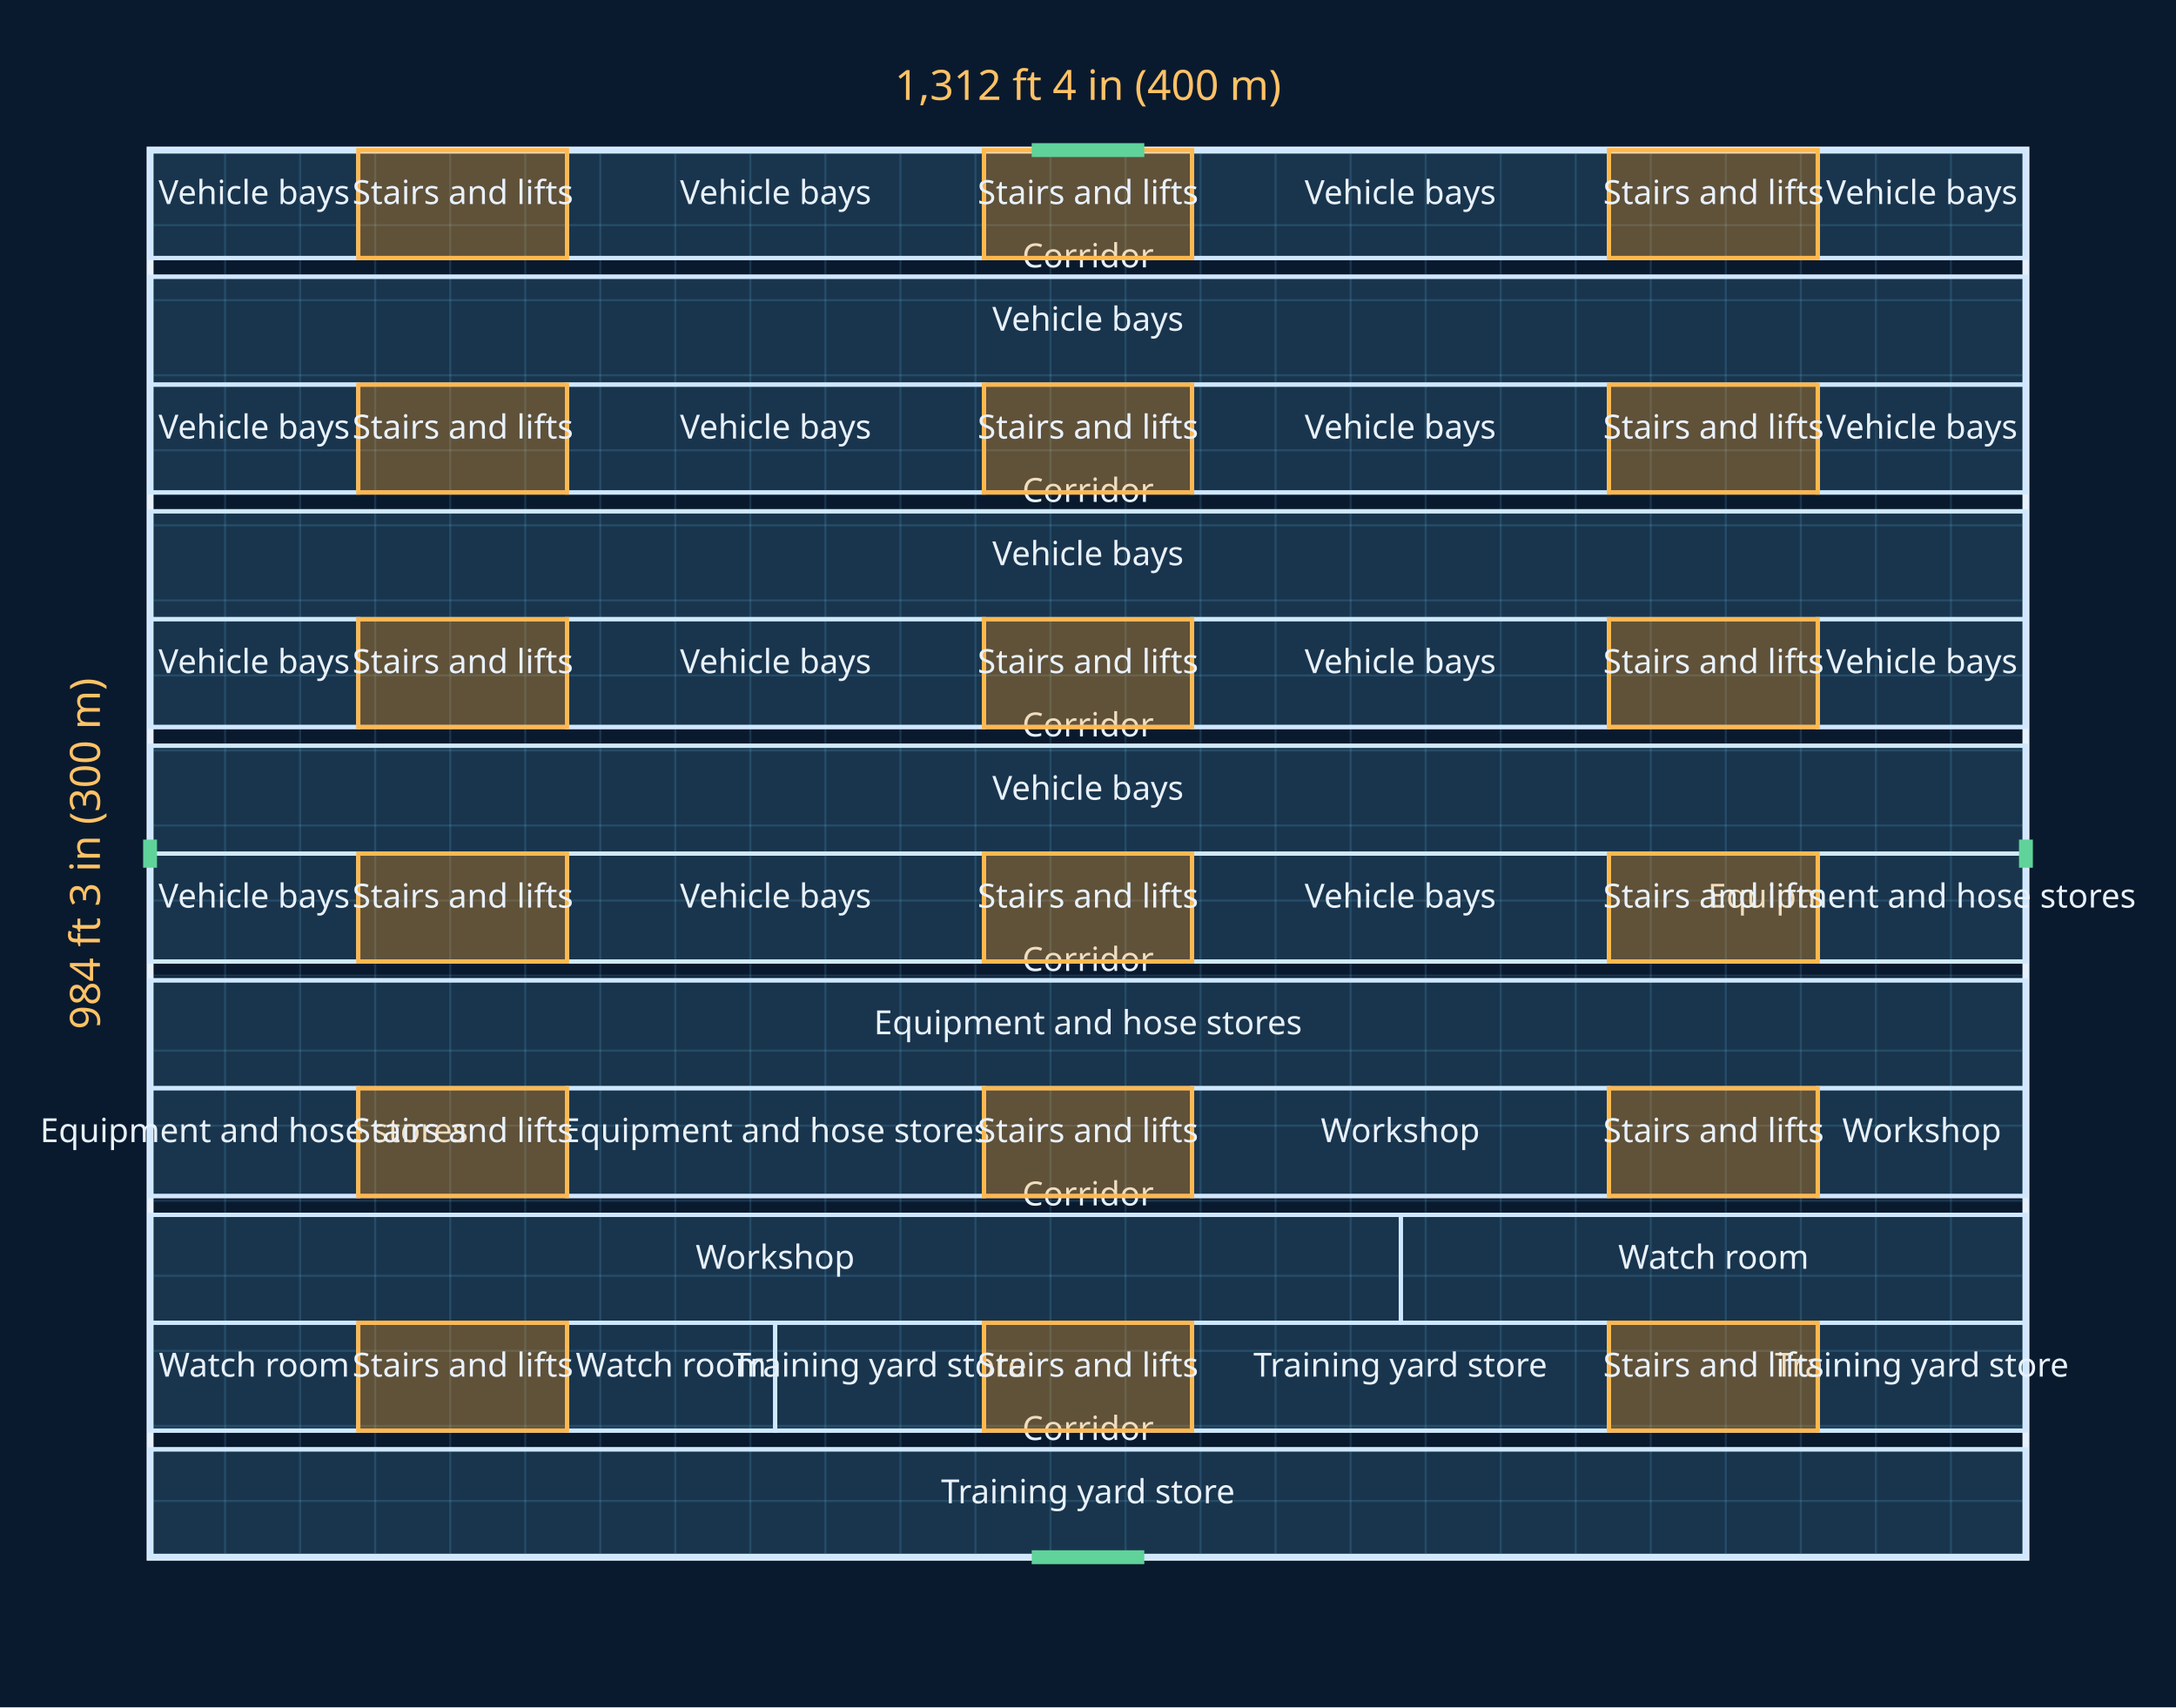
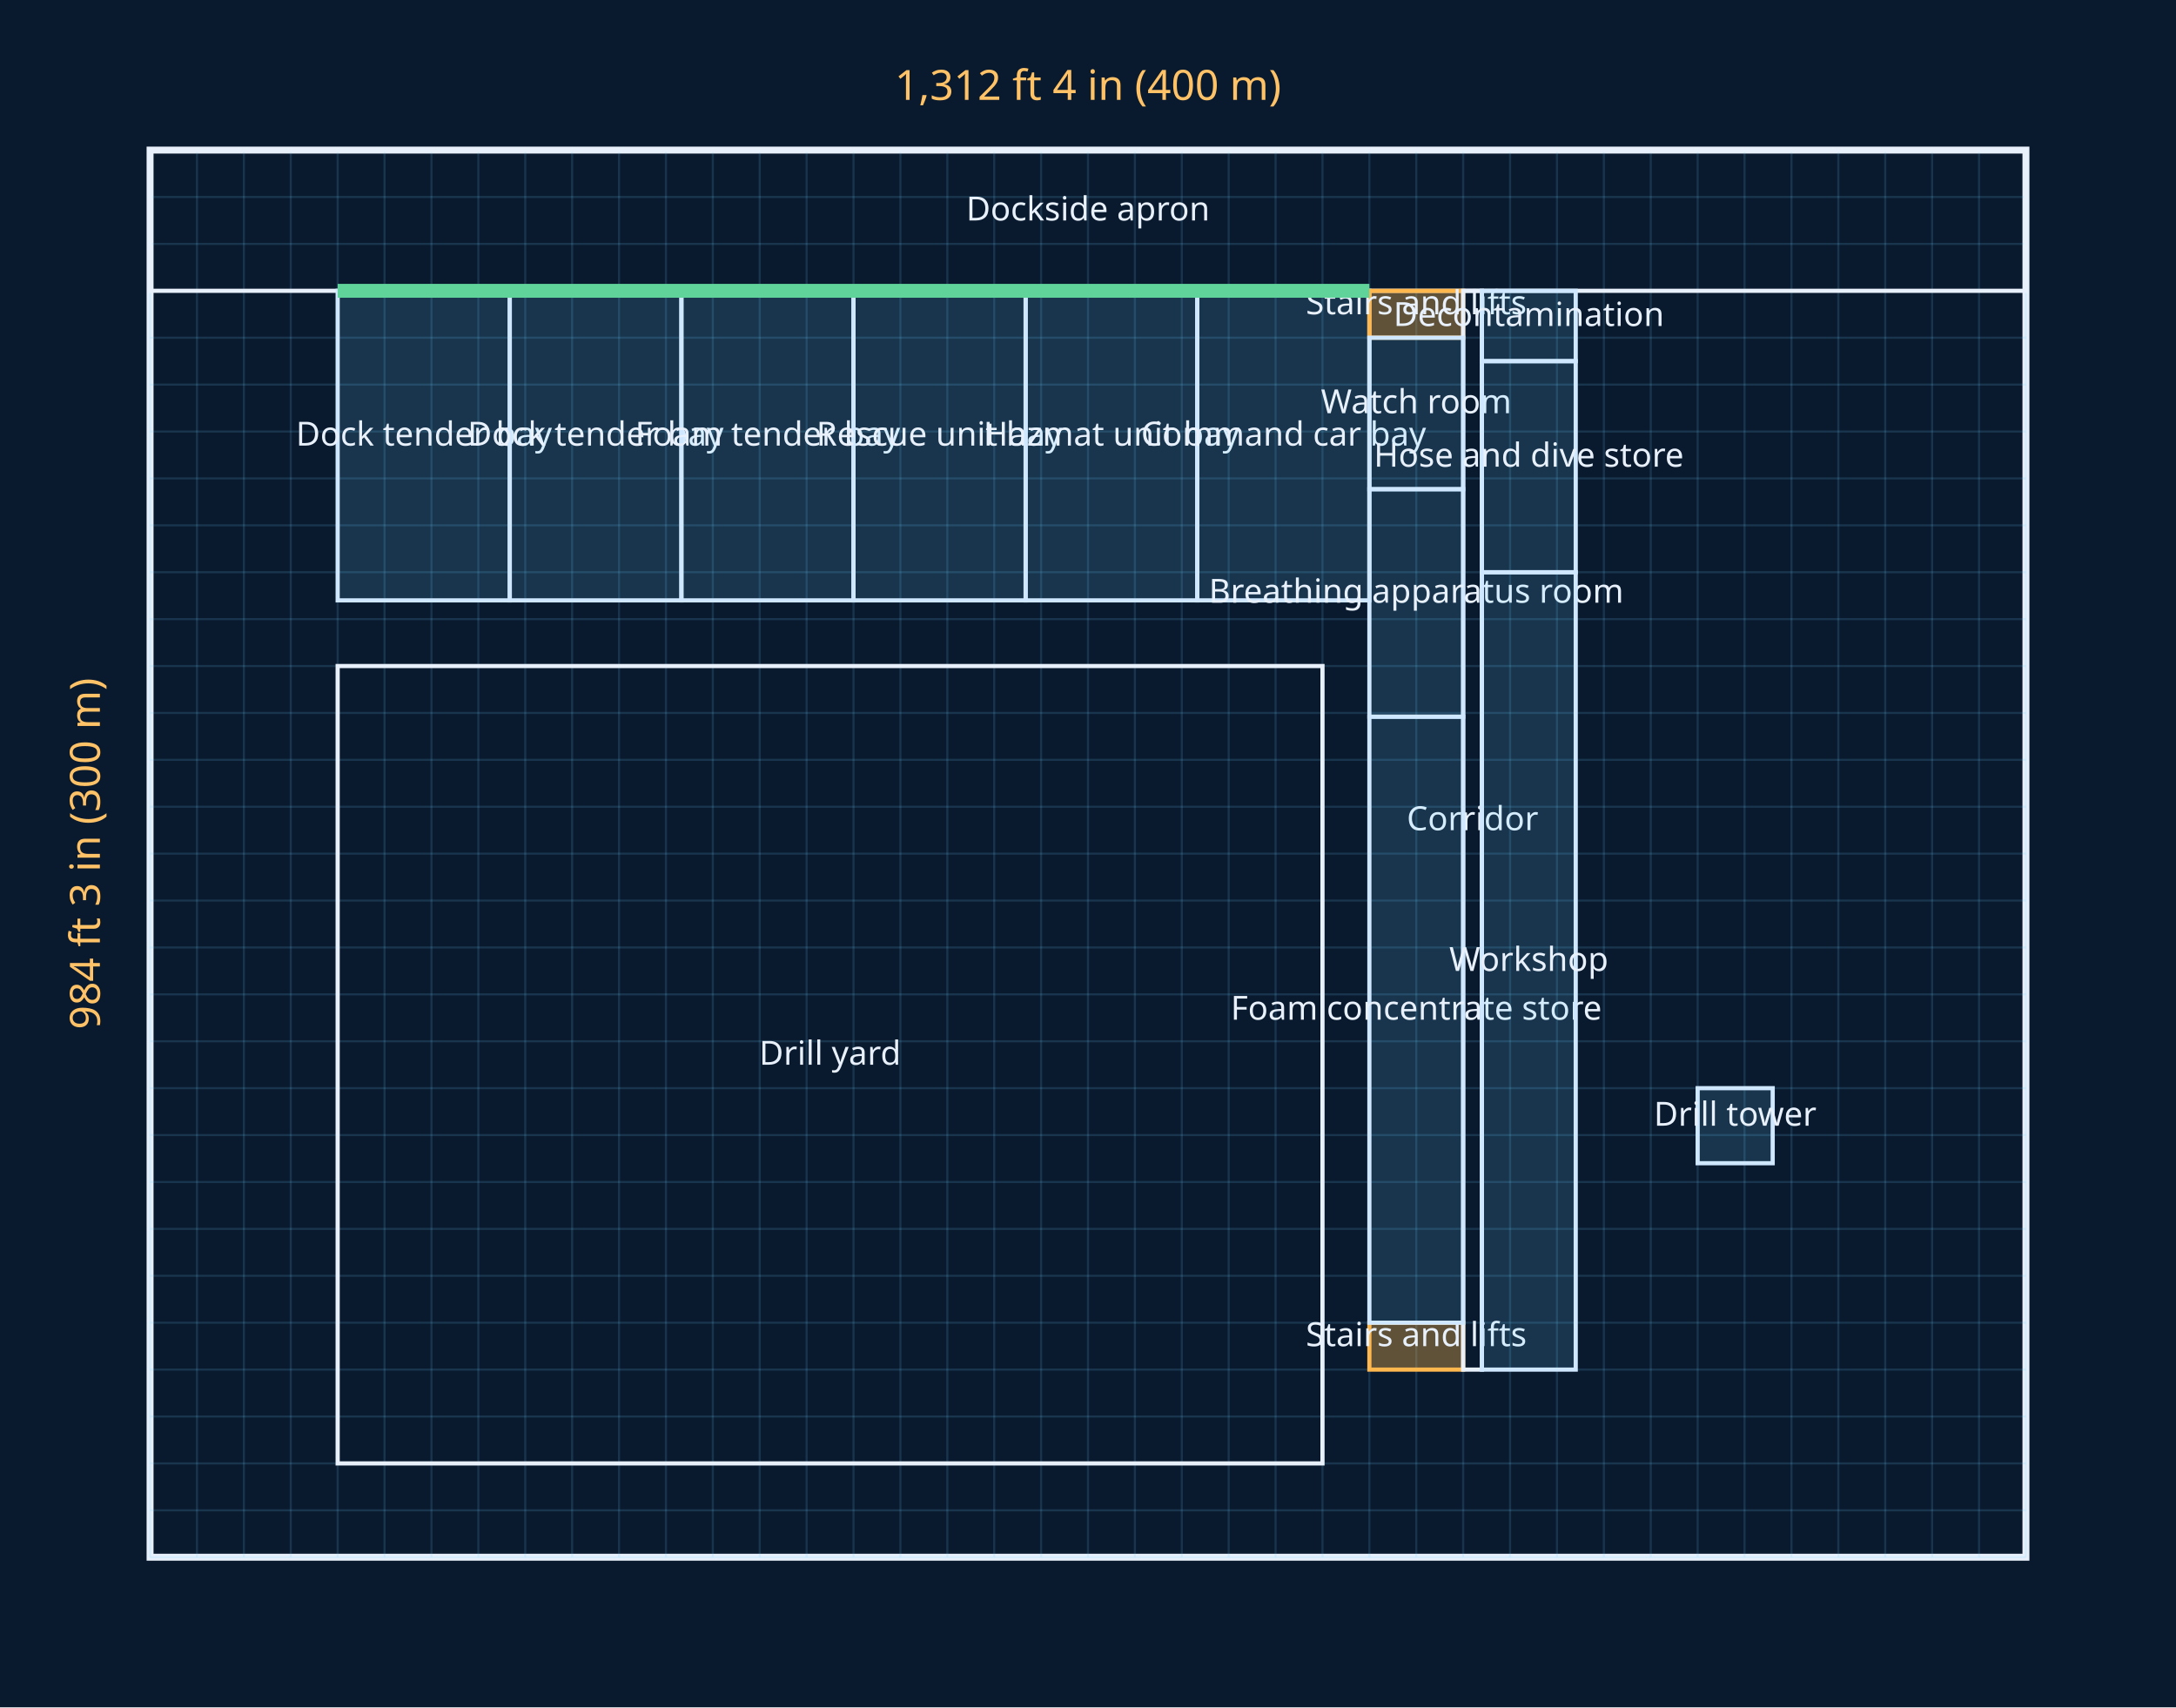
<svg xmlns="http://www.w3.org/2000/svg" viewBox="-32.0 -32.0 464.0 364.0" font-family="Segoe UI, sans-serif">
  <rect x="-32.0" y="-32.0" width="464.0" height="364.0" fill="#0a1a2e" />
  <rect x="0" y="0" width="400.0" height="300.0" fill="none" stroke="#e8f1fb" stroke-width="1.48" />
  <line x1="0.0" y1="0" x2="0.0" y2="300.0" stroke="#6fd0ff" stroke-opacity=".15" stroke-width="0.44" />
-   <line x1="16.0" y1="0" x2="16.0" y2="300.0" stroke="#6fd0ff" stroke-opacity=".15" stroke-width="0.44" />
-   <line x1="32.0" y1="0" x2="32.0" y2="300.0" stroke="#6fd0ff" stroke-opacity=".15" stroke-width="0.44" />
-   <line x1="48.0" y1="0" x2="48.0" y2="300.0" stroke="#6fd0ff" stroke-opacity=".15" stroke-width="0.44" />
-   <line x1="64.0" y1="0" x2="64.0" y2="300.0" stroke="#6fd0ff" stroke-opacity=".15" stroke-width="0.44" />
+   <line x1="10.0" y1="0" x2="10.0" y2="300.0" stroke="#6fd0ff" stroke-opacity=".15" stroke-width="0.44" />
+   <line x1="20.0" y1="0" x2="20.0" y2="300.0" stroke="#6fd0ff" stroke-opacity=".15" stroke-width="0.44" />
+   <line x1="30.0" y1="0" x2="30.0" y2="300.0" stroke="#6fd0ff" stroke-opacity=".15" stroke-width="0.44" />
+   <line x1="40.0" y1="0" x2="40.0" y2="300.0" stroke="#6fd0ff" stroke-opacity=".15" stroke-width="0.44" />
+   <line x1="50.0" y1="0" x2="50.0" y2="300.0" stroke="#6fd0ff" stroke-opacity=".15" stroke-width="0.44" />
+   <line x1="60.0" y1="0" x2="60.0" y2="300.0" stroke="#6fd0ff" stroke-opacity=".15" stroke-width="0.44" />
+   <line x1="70.0" y1="0" x2="70.0" y2="300.0" stroke="#6fd0ff" stroke-opacity=".15" stroke-width="0.44" />
  <line x1="80.0" y1="0" x2="80.0" y2="300.0" stroke="#6fd0ff" stroke-opacity=".15" stroke-width="0.44" />
-   <line x1="96.0" y1="0" x2="96.0" y2="300.0" stroke="#6fd0ff" stroke-opacity=".15" stroke-width="0.44" />
-   <line x1="112.0" y1="0" x2="112.0" y2="300.0" stroke="#6fd0ff" stroke-opacity=".15" stroke-width="0.44" />
-   <line x1="128.0" y1="0" x2="128.0" y2="300.0" stroke="#6fd0ff" stroke-opacity=".15" stroke-width="0.44" />
-   <line x1="144.0" y1="0" x2="144.0" y2="300.0" stroke="#6fd0ff" stroke-opacity=".15" stroke-width="0.44" />
+   <line x1="90.0" y1="0" x2="90.0" y2="300.0" stroke="#6fd0ff" stroke-opacity=".15" stroke-width="0.44" />
+   <line x1="100.0" y1="0" x2="100.0" y2="300.0" stroke="#6fd0ff" stroke-opacity=".15" stroke-width="0.44" />
+   <line x1="110.0" y1="0" x2="110.0" y2="300.0" stroke="#6fd0ff" stroke-opacity=".15" stroke-width="0.44" />
+   <line x1="120.0" y1="0" x2="120.0" y2="300.0" stroke="#6fd0ff" stroke-opacity=".15" stroke-width="0.44" />
+   <line x1="130.0" y1="0" x2="130.0" y2="300.0" stroke="#6fd0ff" stroke-opacity=".15" stroke-width="0.44" />
+   <line x1="140.0" y1="0" x2="140.0" y2="300.0" stroke="#6fd0ff" stroke-opacity=".15" stroke-width="0.44" />
+   <line x1="150.0" y1="0" x2="150.0" y2="300.0" stroke="#6fd0ff" stroke-opacity=".15" stroke-width="0.44" />
  <line x1="160.0" y1="0" x2="160.0" y2="300.0" stroke="#6fd0ff" stroke-opacity=".15" stroke-width="0.44" />
-   <line x1="176.0" y1="0" x2="176.0" y2="300.0" stroke="#6fd0ff" stroke-opacity=".15" stroke-width="0.44" />
-   <line x1="192.0" y1="0" x2="192.0" y2="300.0" stroke="#6fd0ff" stroke-opacity=".15" stroke-width="0.44" />
-   <line x1="208.0" y1="0" x2="208.0" y2="300.0" stroke="#6fd0ff" stroke-opacity=".15" stroke-width="0.44" />
-   <line x1="224.0" y1="0" x2="224.0" y2="300.0" stroke="#6fd0ff" stroke-opacity=".15" stroke-width="0.44" />
+   <line x1="170.0" y1="0" x2="170.0" y2="300.0" stroke="#6fd0ff" stroke-opacity=".15" stroke-width="0.44" />
+   <line x1="180.0" y1="0" x2="180.0" y2="300.0" stroke="#6fd0ff" stroke-opacity=".15" stroke-width="0.44" />
+   <line x1="190.0" y1="0" x2="190.0" y2="300.0" stroke="#6fd0ff" stroke-opacity=".15" stroke-width="0.44" />
+   <line x1="200.0" y1="0" x2="200.0" y2="300.0" stroke="#6fd0ff" stroke-opacity=".15" stroke-width="0.44" />
+   <line x1="210.0" y1="0" x2="210.0" y2="300.0" stroke="#6fd0ff" stroke-opacity=".15" stroke-width="0.44" />
+   <line x1="220.0" y1="0" x2="220.0" y2="300.0" stroke="#6fd0ff" stroke-opacity=".15" stroke-width="0.44" />
+   <line x1="230.0" y1="0" x2="230.0" y2="300.0" stroke="#6fd0ff" stroke-opacity=".15" stroke-width="0.44" />
  <line x1="240.0" y1="0" x2="240.0" y2="300.0" stroke="#6fd0ff" stroke-opacity=".15" stroke-width="0.44" />
-   <line x1="256.0" y1="0" x2="256.0" y2="300.0" stroke="#6fd0ff" stroke-opacity=".15" stroke-width="0.44" />
-   <line x1="272.0" y1="0" x2="272.0" y2="300.0" stroke="#6fd0ff" stroke-opacity=".15" stroke-width="0.44" />
-   <line x1="288.0" y1="0" x2="288.0" y2="300.0" stroke="#6fd0ff" stroke-opacity=".15" stroke-width="0.44" />
-   <line x1="304.0" y1="0" x2="304.0" y2="300.0" stroke="#6fd0ff" stroke-opacity=".15" stroke-width="0.44" />
+   <line x1="250.0" y1="0" x2="250.0" y2="300.0" stroke="#6fd0ff" stroke-opacity=".15" stroke-width="0.44" />
+   <line x1="260.0" y1="0" x2="260.0" y2="300.0" stroke="#6fd0ff" stroke-opacity=".15" stroke-width="0.44" />
+   <line x1="270.0" y1="0" x2="270.0" y2="300.0" stroke="#6fd0ff" stroke-opacity=".15" stroke-width="0.44" />
+   <line x1="280.0" y1="0" x2="280.0" y2="300.0" stroke="#6fd0ff" stroke-opacity=".15" stroke-width="0.44" />
+   <line x1="290.0" y1="0" x2="290.0" y2="300.0" stroke="#6fd0ff" stroke-opacity=".15" stroke-width="0.44" />
+   <line x1="300.0" y1="0" x2="300.0" y2="300.0" stroke="#6fd0ff" stroke-opacity=".15" stroke-width="0.44" />
+   <line x1="310.0" y1="0" x2="310.0" y2="300.0" stroke="#6fd0ff" stroke-opacity=".15" stroke-width="0.44" />
  <line x1="320.0" y1="0" x2="320.0" y2="300.0" stroke="#6fd0ff" stroke-opacity=".15" stroke-width="0.44" />
-   <line x1="336.0" y1="0" x2="336.0" y2="300.0" stroke="#6fd0ff" stroke-opacity=".15" stroke-width="0.44" />
-   <line x1="352.0" y1="0" x2="352.0" y2="300.0" stroke="#6fd0ff" stroke-opacity=".15" stroke-width="0.44" />
-   <line x1="368.0" y1="0" x2="368.0" y2="300.0" stroke="#6fd0ff" stroke-opacity=".15" stroke-width="0.44" />
-   <line x1="384.0" y1="0" x2="384.0" y2="300.0" stroke="#6fd0ff" stroke-opacity=".15" stroke-width="0.44" />
+   <line x1="330.0" y1="0" x2="330.0" y2="300.0" stroke="#6fd0ff" stroke-opacity=".15" stroke-width="0.44" />
+   <line x1="340.0" y1="0" x2="340.0" y2="300.0" stroke="#6fd0ff" stroke-opacity=".15" stroke-width="0.44" />
+   <line x1="350.0" y1="0" x2="350.0" y2="300.0" stroke="#6fd0ff" stroke-opacity=".15" stroke-width="0.44" />
+   <line x1="360.0" y1="0" x2="360.0" y2="300.0" stroke="#6fd0ff" stroke-opacity=".15" stroke-width="0.44" />
+   <line x1="370.0" y1="0" x2="370.0" y2="300.0" stroke="#6fd0ff" stroke-opacity=".15" stroke-width="0.44" />
+   <line x1="380.0" y1="0" x2="380.0" y2="300.0" stroke="#6fd0ff" stroke-opacity=".15" stroke-width="0.44" />
+   <line x1="390.0" y1="0" x2="390.0" y2="300.0" stroke="#6fd0ff" stroke-opacity=".15" stroke-width="0.44" />
  <line x1="400.0" y1="0" x2="400.0" y2="300.0" stroke="#6fd0ff" stroke-opacity=".15" stroke-width="0.44" />
  <line x1="0" y1="0.0" x2="400.0" y2="0.0" stroke="#6fd0ff" stroke-opacity=".15" stroke-width="0.44" />
-   <line x1="0" y1="16.0" x2="400.0" y2="16.0" stroke="#6fd0ff" stroke-opacity=".15" stroke-width="0.44" />
-   <line x1="0" y1="32.0" x2="400.0" y2="32.0" stroke="#6fd0ff" stroke-opacity=".15" stroke-width="0.44" />
-   <line x1="0" y1="48.0" x2="400.0" y2="48.0" stroke="#6fd0ff" stroke-opacity=".15" stroke-width="0.44" />
-   <line x1="0" y1="64.0" x2="400.0" y2="64.0" stroke="#6fd0ff" stroke-opacity=".15" stroke-width="0.44" />
+   <line x1="0" y1="10.0" x2="400.0" y2="10.0" stroke="#6fd0ff" stroke-opacity=".15" stroke-width="0.44" />
+   <line x1="0" y1="20.0" x2="400.0" y2="20.0" stroke="#6fd0ff" stroke-opacity=".15" stroke-width="0.44" />
+   <line x1="0" y1="30.0" x2="400.0" y2="30.0" stroke="#6fd0ff" stroke-opacity=".15" stroke-width="0.44" />
+   <line x1="0" y1="40.0" x2="400.0" y2="40.0" stroke="#6fd0ff" stroke-opacity=".15" stroke-width="0.44" />
+   <line x1="0" y1="50.0" x2="400.0" y2="50.0" stroke="#6fd0ff" stroke-opacity=".15" stroke-width="0.44" />
+   <line x1="0" y1="60.0" x2="400.0" y2="60.0" stroke="#6fd0ff" stroke-opacity=".15" stroke-width="0.44" />
+   <line x1="0" y1="70.0" x2="400.0" y2="70.0" stroke="#6fd0ff" stroke-opacity=".15" stroke-width="0.44" />
  <line x1="0" y1="80.0" x2="400.0" y2="80.0" stroke="#6fd0ff" stroke-opacity=".15" stroke-width="0.44" />
-   <line x1="0" y1="96.0" x2="400.0" y2="96.0" stroke="#6fd0ff" stroke-opacity=".15" stroke-width="0.44" />
-   <line x1="0" y1="112.0" x2="400.0" y2="112.0" stroke="#6fd0ff" stroke-opacity=".15" stroke-width="0.44" />
-   <line x1="0" y1="128.0" x2="400.0" y2="128.0" stroke="#6fd0ff" stroke-opacity=".15" stroke-width="0.44" />
-   <line x1="0" y1="144.0" x2="400.0" y2="144.0" stroke="#6fd0ff" stroke-opacity=".15" stroke-width="0.44" />
+   <line x1="0" y1="90.0" x2="400.0" y2="90.0" stroke="#6fd0ff" stroke-opacity=".15" stroke-width="0.44" />
+   <line x1="0" y1="100.0" x2="400.0" y2="100.0" stroke="#6fd0ff" stroke-opacity=".15" stroke-width="0.44" />
+   <line x1="0" y1="110.0" x2="400.0" y2="110.0" stroke="#6fd0ff" stroke-opacity=".15" stroke-width="0.44" />
+   <line x1="0" y1="120.0" x2="400.0" y2="120.0" stroke="#6fd0ff" stroke-opacity=".15" stroke-width="0.44" />
+   <line x1="0" y1="130.0" x2="400.0" y2="130.0" stroke="#6fd0ff" stroke-opacity=".15" stroke-width="0.44" />
+   <line x1="0" y1="140.0" x2="400.0" y2="140.0" stroke="#6fd0ff" stroke-opacity=".15" stroke-width="0.44" />
+   <line x1="0" y1="150.0" x2="400.0" y2="150.0" stroke="#6fd0ff" stroke-opacity=".15" stroke-width="0.44" />
  <line x1="0" y1="160.0" x2="400.0" y2="160.0" stroke="#6fd0ff" stroke-opacity=".15" stroke-width="0.44" />
-   <line x1="0" y1="176.0" x2="400.0" y2="176.0" stroke="#6fd0ff" stroke-opacity=".15" stroke-width="0.44" />
-   <line x1="0" y1="192.0" x2="400.0" y2="192.0" stroke="#6fd0ff" stroke-opacity=".15" stroke-width="0.44" />
-   <line x1="0" y1="208.0" x2="400.0" y2="208.0" stroke="#6fd0ff" stroke-opacity=".15" stroke-width="0.44" />
-   <line x1="0" y1="224.0" x2="400.0" y2="224.0" stroke="#6fd0ff" stroke-opacity=".15" stroke-width="0.44" />
+   <line x1="0" y1="170.0" x2="400.0" y2="170.0" stroke="#6fd0ff" stroke-opacity=".15" stroke-width="0.44" />
+   <line x1="0" y1="180.0" x2="400.0" y2="180.0" stroke="#6fd0ff" stroke-opacity=".15" stroke-width="0.44" />
+   <line x1="0" y1="190.0" x2="400.0" y2="190.0" stroke="#6fd0ff" stroke-opacity=".15" stroke-width="0.44" />
+   <line x1="0" y1="200.0" x2="400.0" y2="200.0" stroke="#6fd0ff" stroke-opacity=".15" stroke-width="0.44" />
+   <line x1="0" y1="210.0" x2="400.0" y2="210.0" stroke="#6fd0ff" stroke-opacity=".15" stroke-width="0.44" />
+   <line x1="0" y1="220.0" x2="400.0" y2="220.0" stroke="#6fd0ff" stroke-opacity=".15" stroke-width="0.44" />
+   <line x1="0" y1="230.0" x2="400.0" y2="230.0" stroke="#6fd0ff" stroke-opacity=".15" stroke-width="0.44" />
  <line x1="0" y1="240.0" x2="400.0" y2="240.0" stroke="#6fd0ff" stroke-opacity=".15" stroke-width="0.44" />
-   <line x1="0" y1="256.0" x2="400.0" y2="256.0" stroke="#6fd0ff" stroke-opacity=".15" stroke-width="0.44" />
-   <line x1="0" y1="272.0" x2="400.0" y2="272.0" stroke="#6fd0ff" stroke-opacity=".15" stroke-width="0.44" />
-   <line x1="0" y1="288.0" x2="400.0" y2="288.0" stroke="#6fd0ff" stroke-opacity=".15" stroke-width="0.44" />
-   <polygon points="0.0,23.0 400.0,23.0 400.0,27.0 0.0,27.0" fill="none" stroke="#e8f1fb" stroke-width="0.89" />
-   <text x="200.0" y="25.0" font-size="7.1" fill="#e8f1fb" text-anchor="middle">Corridor</text>
-   <polygon points="0.0,73.0 400.0,73.0 400.0,77.0 0.0,77.0" fill="none" stroke="#e8f1fb" stroke-width="0.89" />
-   <text x="200.0" y="75.0" font-size="7.1" fill="#e8f1fb" text-anchor="middle">Corridor</text>
-   <polygon points="0.0,123.0 400.0,123.0 400.0,127.0 0.0,127.0" fill="none" stroke="#e8f1fb" stroke-width="0.89" />
-   <text x="200.0" y="125.0" font-size="7.1" fill="#e8f1fb" text-anchor="middle">Corridor</text>
-   <polygon points="0.0,173.0 400.0,173.0 400.0,177.0 0.0,177.0" fill="none" stroke="#e8f1fb" stroke-width="0.89" />
-   <text x="200.0" y="175.0" font-size="7.1" fill="#e8f1fb" text-anchor="middle">Corridor</text>
-   <polygon points="0.0,223.0 400.0,223.0 400.0,227.0 0.0,227.0" fill="none" stroke="#e8f1fb" stroke-width="0.89" />
-   <text x="200.0" y="225.0" font-size="7.1" fill="#e8f1fb" text-anchor="middle">Corridor</text>
-   <polygon points="0.0,273.0 400.0,273.0 400.0,277.0 0.0,277.0" fill="none" stroke="#e8f1fb" stroke-width="0.89" />
-   <text x="200.0" y="275.0" font-size="7.1" fill="#e8f1fb" text-anchor="middle">Corridor</text>
-   <polygon points="0.0,0.0 44.4,0.0 44.4,23.0 0.0,23.0" fill="rgba(111,208,255,.15)" stroke="#cfe8ff" stroke-width="0.89" />
-   <text x="22.2" y="11.5" font-size="7.1" fill="#e8f1fb" text-anchor="middle">Vehicle bays</text>
-   <polygon points="88.9,0.0 177.8,0.0 177.8,23.0 88.9,23.0" fill="rgba(111,208,255,.15)" stroke="#cfe8ff" stroke-width="0.89" />
-   <text x="133.4" y="11.5" font-size="7.1" fill="#e8f1fb" text-anchor="middle">Vehicle bays</text>
-   <polygon points="222.2,0.0 311.1,0.0 311.1,23.0 222.2,23.0" fill="rgba(111,208,255,.15)" stroke="#cfe8ff" stroke-width="0.89" />
-   <text x="266.6" y="11.5" font-size="7.1" fill="#e8f1fb" text-anchor="middle">Vehicle bays</text>
-   <polygon points="355.6,0.0 400.0,0.0 400.0,23.0 355.6,23.0" fill="rgba(111,208,255,.15)" stroke="#cfe8ff" stroke-width="0.89" />
-   <text x="377.8" y="11.5" font-size="7.1" fill="#e8f1fb" text-anchor="middle">Vehicle bays</text>
-   <polygon points="0.0,27.0 400.0,27.0 400.0,50.0 0.0,50.0" fill="rgba(111,208,255,.15)" stroke="#cfe8ff" stroke-width="0.89" />
-   <text x="200.0" y="38.5" font-size="7.1" fill="#e8f1fb" text-anchor="middle">Vehicle bays</text>
-   <polygon points="0.0,50.0 44.4,50.0 44.4,73.0 0.0,73.0" fill="rgba(111,208,255,.15)" stroke="#cfe8ff" stroke-width="0.89" />
-   <text x="22.2" y="61.5" font-size="7.1" fill="#e8f1fb" text-anchor="middle">Vehicle bays</text>
-   <polygon points="88.9,50.0 177.8,50.0 177.8,73.0 88.9,73.0" fill="rgba(111,208,255,.15)" stroke="#cfe8ff" stroke-width="0.89" />
-   <text x="133.4" y="61.5" font-size="7.1" fill="#e8f1fb" text-anchor="middle">Vehicle bays</text>
-   <polygon points="222.2,50.0 311.1,50.0 311.1,73.0 222.2,73.0" fill="rgba(111,208,255,.15)" stroke="#cfe8ff" stroke-width="0.89" />
-   <text x="266.6" y="61.5" font-size="7.1" fill="#e8f1fb" text-anchor="middle">Vehicle bays</text>
-   <polygon points="355.6,50.0 400.0,50.0 400.0,73.0 355.6,73.0" fill="rgba(111,208,255,.15)" stroke="#cfe8ff" stroke-width="0.89" />
-   <text x="377.8" y="61.5" font-size="7.1" fill="#e8f1fb" text-anchor="middle">Vehicle bays</text>
-   <polygon points="0.0,77.0 400.0,77.0 400.0,100.0 0.0,100.0" fill="rgba(111,208,255,.15)" stroke="#cfe8ff" stroke-width="0.89" />
-   <text x="200.0" y="88.5" font-size="7.1" fill="#e8f1fb" text-anchor="middle">Vehicle bays</text>
-   <polygon points="0.0,100.0 44.4,100.0 44.4,123.0 0.0,123.0" fill="rgba(111,208,255,.15)" stroke="#cfe8ff" stroke-width="0.89" />
-   <text x="22.2" y="111.5" font-size="7.1" fill="#e8f1fb" text-anchor="middle">Vehicle bays</text>
-   <polygon points="88.9,100.0 177.8,100.0 177.8,123.0 88.9,123.0" fill="rgba(111,208,255,.15)" stroke="#cfe8ff" stroke-width="0.89" />
-   <text x="133.4" y="111.5" font-size="7.1" fill="#e8f1fb" text-anchor="middle">Vehicle bays</text>
-   <polygon points="222.2,100.0 311.1,100.0 311.1,123.0 222.2,123.0" fill="rgba(111,208,255,.15)" stroke="#cfe8ff" stroke-width="0.89" />
-   <text x="266.6" y="111.5" font-size="7.1" fill="#e8f1fb" text-anchor="middle">Vehicle bays</text>
-   <polygon points="355.6,100.0 400.0,100.0 400.0,123.0 355.6,123.0" fill="rgba(111,208,255,.15)" stroke="#cfe8ff" stroke-width="0.89" />
-   <text x="377.8" y="111.5" font-size="7.1" fill="#e8f1fb" text-anchor="middle">Vehicle bays</text>
-   <polygon points="0.0,127.0 400.0,127.0 400.0,150.0 0.0,150.0" fill="rgba(111,208,255,.15)" stroke="#cfe8ff" stroke-width="0.89" />
-   <text x="200.0" y="138.5" font-size="7.1" fill="#e8f1fb" text-anchor="middle">Vehicle bays</text>
-   <polygon points="0.0,150.0 44.4,150.0 44.4,173.0 0.0,173.0" fill="rgba(111,208,255,.15)" stroke="#cfe8ff" stroke-width="0.89" />
-   <text x="22.2" y="161.5" font-size="7.1" fill="#e8f1fb" text-anchor="middle">Vehicle bays</text>
-   <polygon points="88.9,150.0 177.8,150.0 177.8,173.0 88.9,173.0" fill="rgba(111,208,255,.15)" stroke="#cfe8ff" stroke-width="0.89" />
-   <text x="133.4" y="161.5" font-size="7.1" fill="#e8f1fb" text-anchor="middle">Vehicle bays</text>
-   <polygon points="222.2,150.0 311.1,150.0 311.1,173.0 222.2,173.0" fill="rgba(111,208,255,.15)" stroke="#cfe8ff" stroke-width="0.89" />
-   <text x="266.6" y="161.5" font-size="7.1" fill="#e8f1fb" text-anchor="middle">Vehicle bays</text>
-   <polygon points="355.6,150.0 400.0,150.0 400.0,173.0 355.6,173.0" fill="rgba(111,208,255,.15)" stroke="#cfe8ff" stroke-width="0.89" />
-   <text x="377.8" y="161.5" font-size="7.1" fill="#e8f1fb" text-anchor="middle">Equipment and hose stores</text>
-   <polygon points="0.0,177.0 400.0,177.0 400.0,200.0 0.0,200.0" fill="rgba(111,208,255,.15)" stroke="#cfe8ff" stroke-width="0.89" />
-   <text x="200.0" y="188.5" font-size="7.1" fill="#e8f1fb" text-anchor="middle">Equipment and hose stores</text>
-   <polygon points="0.0,200.0 44.4,200.0 44.4,223.0 0.0,223.0" fill="rgba(111,208,255,.15)" stroke="#cfe8ff" stroke-width="0.89" />
-   <text x="22.2" y="211.5" font-size="7.1" fill="#e8f1fb" text-anchor="middle">Equipment and hose stores</text>
-   <polygon points="88.9,200.0 177.8,200.0 177.8,223.0 88.9,223.0" fill="rgba(111,208,255,.15)" stroke="#cfe8ff" stroke-width="0.89" />
-   <text x="133.4" y="211.5" font-size="7.1" fill="#e8f1fb" text-anchor="middle">Equipment and hose stores</text>
-   <polygon points="222.2,200.0 311.1,200.0 311.1,223.0 222.2,223.0" fill="rgba(111,208,255,.15)" stroke="#cfe8ff" stroke-width="0.89" />
-   <text x="266.6" y="211.5" font-size="7.1" fill="#e8f1fb" text-anchor="middle">Workshop</text>
-   <polygon points="355.6,200.0 400.0,200.0 400.0,223.0 355.6,223.0" fill="rgba(111,208,255,.15)" stroke="#cfe8ff" stroke-width="0.89" />
-   <text x="377.8" y="211.5" font-size="7.1" fill="#e8f1fb" text-anchor="middle">Workshop</text>
-   <polygon points="0.0,227.0 266.7,227.0 266.7,250.0 0.0,250.0" fill="rgba(111,208,255,.15)" stroke="#cfe8ff" stroke-width="0.89" />
-   <text x="133.3" y="238.5" font-size="7.1" fill="#e8f1fb" text-anchor="middle">Workshop</text>
-   <polygon points="266.7,227.0 400.0,227.0 400.0,250.0 266.7,250.0" fill="rgba(111,208,255,.15)" stroke="#cfe8ff" stroke-width="0.89" />
-   <text x="333.4" y="238.5" font-size="7.1" fill="#e8f1fb" text-anchor="middle">Watch room</text>
-   <polygon points="0.0,250.0 44.4,250.0 44.4,273.0 0.0,273.0" fill="rgba(111,208,255,.15)" stroke="#cfe8ff" stroke-width="0.89" />
-   <text x="22.2" y="261.5" font-size="7.1" fill="#e8f1fb" text-anchor="middle">Watch room</text>
-   <polygon points="88.9,250.0 133.3,250.0 133.3,273.0 88.9,273.0" fill="rgba(111,208,255,.15)" stroke="#cfe8ff" stroke-width="0.89" />
-   <text x="111.1" y="261.5" font-size="7.1" fill="#e8f1fb" text-anchor="middle">Watch room</text>
-   <polygon points="133.3,250.0 177.8,250.0 177.8,273.0 133.3,273.0" fill="rgba(111,208,255,.15)" stroke="#cfe8ff" stroke-width="0.89" />
-   <text x="155.6" y="261.5" font-size="7.1" fill="#e8f1fb" text-anchor="middle">Training yard store</text>
-   <polygon points="222.2,250.0 311.1,250.0 311.1,273.0 222.2,273.0" fill="rgba(111,208,255,.15)" stroke="#cfe8ff" stroke-width="0.89" />
-   <text x="266.6" y="261.5" font-size="7.1" fill="#e8f1fb" text-anchor="middle">Training yard store</text>
-   <polygon points="355.6,250.0 400.0,250.0 400.0,273.0 355.6,273.0" fill="rgba(111,208,255,.15)" stroke="#cfe8ff" stroke-width="0.89" />
-   <text x="377.8" y="261.5" font-size="7.1" fill="#e8f1fb" text-anchor="middle">Training yard store</text>
-   <polygon points="0.0,277.0 400.0,277.0 400.0,300.0 0.0,300.0" fill="rgba(111,208,255,.15)" stroke="#cfe8ff" stroke-width="0.89" />
-   <text x="200.0" y="288.5" font-size="7.1" fill="#e8f1fb" text-anchor="middle">Training yard store</text>
-   <polygon points="44.4,0.0 88.9,0.0 88.9,23.0 44.4,23.0" fill="rgba(255,184,77,.35)" stroke="#ffb84d" stroke-width="0.89" />
-   <text x="66.7" y="11.5" font-size="7.1" fill="#e8f1fb" text-anchor="middle">Stairs and lifts</text>
-   <polygon points="177.8,0.0 222.2,0.0 222.2,23.0 177.8,23.0" fill="rgba(255,184,77,.35)" stroke="#ffb84d" stroke-width="0.89" />
-   <text x="200.0" y="11.5" font-size="7.1" fill="#e8f1fb" text-anchor="middle">Stairs and lifts</text>
-   <polygon points="311.1,0.0 355.6,0.0 355.6,23.0 311.1,23.0" fill="rgba(255,184,77,.35)" stroke="#ffb84d" stroke-width="0.89" />
-   <text x="333.4" y="11.5" font-size="7.1" fill="#e8f1fb" text-anchor="middle">Stairs and lifts</text>
-   <polygon points="44.4,50.0 88.9,50.0 88.9,73.0 44.4,73.0" fill="rgba(255,184,77,.35)" stroke="#ffb84d" stroke-width="0.89" />
-   <text x="66.7" y="61.5" font-size="7.1" fill="#e8f1fb" text-anchor="middle">Stairs and lifts</text>
-   <polygon points="177.8,50.0 222.2,50.0 222.2,73.0 177.8,73.0" fill="rgba(255,184,77,.35)" stroke="#ffb84d" stroke-width="0.89" />
-   <text x="200.0" y="61.5" font-size="7.1" fill="#e8f1fb" text-anchor="middle">Stairs and lifts</text>
-   <polygon points="311.1,50.0 355.6,50.0 355.6,73.0 311.1,73.0" fill="rgba(255,184,77,.35)" stroke="#ffb84d" stroke-width="0.89" />
-   <text x="333.4" y="61.5" font-size="7.1" fill="#e8f1fb" text-anchor="middle">Stairs and lifts</text>
-   <polygon points="44.4,100.0 88.9,100.0 88.9,123.0 44.4,123.0" fill="rgba(255,184,77,.35)" stroke="#ffb84d" stroke-width="0.89" />
-   <text x="66.7" y="111.5" font-size="7.1" fill="#e8f1fb" text-anchor="middle">Stairs and lifts</text>
-   <polygon points="177.8,100.0 222.2,100.0 222.2,123.0 177.8,123.0" fill="rgba(255,184,77,.35)" stroke="#ffb84d" stroke-width="0.89" />
-   <text x="200.0" y="111.5" font-size="7.1" fill="#e8f1fb" text-anchor="middle">Stairs and lifts</text>
-   <polygon points="311.1,100.0 355.6,100.0 355.6,123.0 311.1,123.0" fill="rgba(255,184,77,.35)" stroke="#ffb84d" stroke-width="0.89" />
-   <text x="333.4" y="111.5" font-size="7.1" fill="#e8f1fb" text-anchor="middle">Stairs and lifts</text>
-   <polygon points="44.4,150.0 88.9,150.0 88.9,173.0 44.4,173.0" fill="rgba(255,184,77,.35)" stroke="#ffb84d" stroke-width="0.89" />
-   <text x="66.7" y="161.5" font-size="7.1" fill="#e8f1fb" text-anchor="middle">Stairs and lifts</text>
-   <polygon points="177.8,150.0 222.2,150.0 222.2,173.0 177.8,173.0" fill="rgba(255,184,77,.35)" stroke="#ffb84d" stroke-width="0.89" />
-   <text x="200.0" y="161.5" font-size="7.1" fill="#e8f1fb" text-anchor="middle">Stairs and lifts</text>
-   <polygon points="311.1,150.0 355.6,150.0 355.6,173.0 311.1,173.0" fill="rgba(255,184,77,.35)" stroke="#ffb84d" stroke-width="0.89" />
-   <text x="333.4" y="161.5" font-size="7.1" fill="#e8f1fb" text-anchor="middle">Stairs and lifts</text>
-   <polygon points="44.4,200.0 88.9,200.0 88.9,223.0 44.4,223.0" fill="rgba(255,184,77,.35)" stroke="#ffb84d" stroke-width="0.89" />
-   <text x="66.7" y="211.5" font-size="7.1" fill="#e8f1fb" text-anchor="middle">Stairs and lifts</text>
-   <polygon points="177.8,200.0 222.2,200.0 222.2,223.0 177.8,223.0" fill="rgba(255,184,77,.35)" stroke="#ffb84d" stroke-width="0.89" />
-   <text x="200.0" y="211.5" font-size="7.1" fill="#e8f1fb" text-anchor="middle">Stairs and lifts</text>
-   <polygon points="311.1,200.0 355.6,200.0 355.6,223.0 311.1,223.0" fill="rgba(255,184,77,.35)" stroke="#ffb84d" stroke-width="0.89" />
-   <text x="333.4" y="211.5" font-size="7.1" fill="#e8f1fb" text-anchor="middle">Stairs and lifts</text>
-   <polygon points="44.4,250.0 88.9,250.0 88.9,273.0 44.4,273.0" fill="rgba(255,184,77,.35)" stroke="#ffb84d" stroke-width="0.89" />
-   <text x="66.7" y="261.5" font-size="7.1" fill="#e8f1fb" text-anchor="middle">Stairs and lifts</text>
-   <polygon points="177.8,250.0 222.2,250.0 222.2,273.0 177.8,273.0" fill="rgba(255,184,77,.35)" stroke="#ffb84d" stroke-width="0.89" />
-   <text x="200.0" y="261.5" font-size="7.1" fill="#e8f1fb" text-anchor="middle">Stairs and lifts</text>
-   <polygon points="311.1,250.0 355.6,250.0 355.6,273.0 311.1,273.0" fill="rgba(255,184,77,.35)" stroke="#ffb84d" stroke-width="0.89" />
-   <text x="333.4" y="261.5" font-size="7.1" fill="#e8f1fb" text-anchor="middle">Stairs and lifts</text>
-   <line x1="188.0" y1="0.0" x2="212.0" y2="0.0" stroke="#5fd39a" stroke-width="2.96" />
-   <line x1="188.0" y1="300.0" x2="212.0" y2="300.0" stroke="#5fd39a" stroke-width="2.96" />
-   <line x1="0.0" y1="147.0" x2="0.0" y2="153.0" stroke="#5fd39a" stroke-width="2.96" />
-   <line x1="400.0" y1="147.0" x2="400.0" y2="153.0" stroke="#5fd39a" stroke-width="2.96" />
+   <line x1="0" y1="250.0" x2="400.0" y2="250.0" stroke="#6fd0ff" stroke-opacity=".15" stroke-width="0.44" />
+   <line x1="0" y1="260.0" x2="400.0" y2="260.0" stroke="#6fd0ff" stroke-opacity=".15" stroke-width="0.44" />
+   <line x1="0" y1="270.0" x2="400.0" y2="270.0" stroke="#6fd0ff" stroke-opacity=".15" stroke-width="0.44" />
+   <line x1="0" y1="280.0" x2="400.0" y2="280.0" stroke="#6fd0ff" stroke-opacity=".15" stroke-width="0.44" />
+   <line x1="0" y1="290.0" x2="400.0" y2="290.0" stroke="#6fd0ff" stroke-opacity=".15" stroke-width="0.44" />
+   <line x1="0" y1="300.0" x2="400.0" y2="300.0" stroke="#6fd0ff" stroke-opacity=".15" stroke-width="0.44" />
+   <polygon points="0.0,0.0 400.0,0.0 400.0,30.0 0.0,30.0" fill="none" stroke="#e8f1fb" stroke-width="0.89" />
+   <text x="200.0" y="15.0" font-size="7.1" fill="#e8f1fb" text-anchor="middle">Dockside apron</text>
+   <polygon points="40.0,30.0 76.7,30.0 76.7,96.0 40.0,96.0" fill="rgba(111,208,255,.15)" stroke="#cfe8ff" stroke-width="0.89" />
+   <text x="58.4" y="63.0" font-size="7.1" fill="#e8f1fb" text-anchor="middle">Dock tender bay</text>
+   <polygon points="76.7,30.0 113.3,30.0 113.3,96.0 76.7,96.0" fill="rgba(111,208,255,.15)" stroke="#cfe8ff" stroke-width="0.89" />
+   <text x="95.0" y="63.0" font-size="7.1" fill="#e8f1fb" text-anchor="middle">Dock tender bay</text>
+   <polygon points="113.3,30.0 150.0,30.0 150.0,96.0 113.3,96.0" fill="rgba(111,208,255,.15)" stroke="#cfe8ff" stroke-width="0.89" />
+   <text x="131.7" y="63.0" font-size="7.1" fill="#e8f1fb" text-anchor="middle">Foam tender bay</text>
+   <polygon points="150.0,30.0 186.7,30.0 186.7,96.0 150.0,96.0" fill="rgba(111,208,255,.15)" stroke="#cfe8ff" stroke-width="0.89" />
+   <text x="168.3" y="63.0" font-size="7.1" fill="#e8f1fb" text-anchor="middle">Rescue unit bay</text>
+   <polygon points="186.7,30.0 223.3,30.0 223.3,96.0 186.7,96.0" fill="rgba(111,208,255,.15)" stroke="#cfe8ff" stroke-width="0.89" />
+   <text x="205.0" y="63.0" font-size="7.1" fill="#e8f1fb" text-anchor="middle">Hazmat unit bay</text>
+   <polygon points="223.3,30.0 260.0,30.0 260.0,96.0 223.3,96.0" fill="rgba(111,208,255,.15)" stroke="#cfe8ff" stroke-width="0.89" />
+   <text x="241.7" y="63.0" font-size="7.1" fill="#e8f1fb" text-anchor="middle">Command car bay</text>
+   <polygon points="260.0,30.0 280.0,30.0 280.0,40.0 260.0,40.0" fill="rgba(255,184,77,.35)" stroke="#ffb84d" stroke-width="0.89" />
+   <text x="270.0" y="35.0" font-size="7.1" fill="#e8f1fb" text-anchor="middle">Stairs and lifts</text>
+   <polygon points="260.0,250.0 280.0,250.0 280.0,260.0 260.0,260.0" fill="rgba(255,184,77,.35)" stroke="#ffb84d" stroke-width="0.89" />
+   <text x="270.0" y="255.0" font-size="7.1" fill="#e8f1fb" text-anchor="middle">Stairs and lifts</text>
+   <polygon points="280.0,30.0 284.0,30.0 284.0,260.0 280.0,260.0" fill="none" stroke="#e8f1fb" stroke-width="0.89" />
+   <text x="282.0" y="145.0" font-size="7.1" fill="#e8f1fb" text-anchor="middle">Corridor</text>
+   <polygon points="260.0,40.0 280.0,40.0 280.0,72.3 260.0,72.3" fill="rgba(111,208,255,.15)" stroke="#cfe8ff" stroke-width="0.89" />
+   <text x="270.0" y="56.1" font-size="7.1" fill="#e8f1fb" text-anchor="middle">Watch room</text>
+   <polygon points="260.0,72.3 280.0,72.3 280.0,120.8 260.0,120.8" fill="rgba(111,208,255,.15)" stroke="#cfe8ff" stroke-width="0.89" />
+   <text x="270.0" y="96.5" font-size="7.1" fill="#e8f1fb" text-anchor="middle">Breathing apparatus room</text>
+   <polygon points="260.0,120.8 280.0,120.8 280.0,250.0 260.0,250.0" fill="rgba(111,208,255,.15)" stroke="#cfe8ff" stroke-width="0.89" />
+   <text x="270.0" y="185.4" font-size="7.1" fill="#e8f1fb" text-anchor="middle">Foam concentrate store</text>
+   <polygon points="284.0,30.0 304.0,30.0 304.0,45.0 284.0,45.0" fill="rgba(111,208,255,.15)" stroke="#cfe8ff" stroke-width="0.89" />
+   <text x="294.0" y="37.5" font-size="7.1" fill="#e8f1fb" text-anchor="middle">Decontamination</text>
+   <polygon points="284.0,45.0 304.0,45.0 304.0,90.0 284.0,90.0" fill="rgba(111,208,255,.15)" stroke="#cfe8ff" stroke-width="0.89" />
+   <text x="294.0" y="67.5" font-size="7.1" fill="#e8f1fb" text-anchor="middle">Hose and dive store</text>
+   <polygon points="284.0,90.0 304.0,90.0 304.0,260.0 284.0,260.0" fill="rgba(111,208,255,.15)" stroke="#cfe8ff" stroke-width="0.89" />
+   <text x="294.0" y="175.0" font-size="7.1" fill="#e8f1fb" text-anchor="middle">Workshop</text>
+   <polygon points="330.0,200.0 346.0,200.0 346.0,216.0 330.0,216.0" fill="rgba(111,208,255,.15)" stroke="#cfe8ff" stroke-width="0.89" />
+   <text x="338.0" y="208.0" font-size="7.1" fill="#e8f1fb" text-anchor="middle">Drill tower</text>
+   <polygon points="40.0,110.0 250.0,110.0 250.0,280.0 40.0,280.0" fill="none" stroke="#e8f1fb" stroke-width="0.89" />
+   <text x="145.0" y="195.0" font-size="7.1" fill="#e8f1fb" text-anchor="middle">Drill yard</text>
+   <line x1="40" y1="30" x2="260" y2="30" stroke="#5fd39a" stroke-width="2.96" />
  <text x="200.0" y="-10.7" font-size="8.9" fill="#ffc266" text-anchor="middle">1,312 ft 4 in (400 m)</text>
  <text x="-10.7" y="150.0" font-size="8.9" fill="#ffc266" text-anchor="middle" transform="rotate(-90 -10.7 150.0)">984 ft 3 in (300 m)</text>
</svg>
